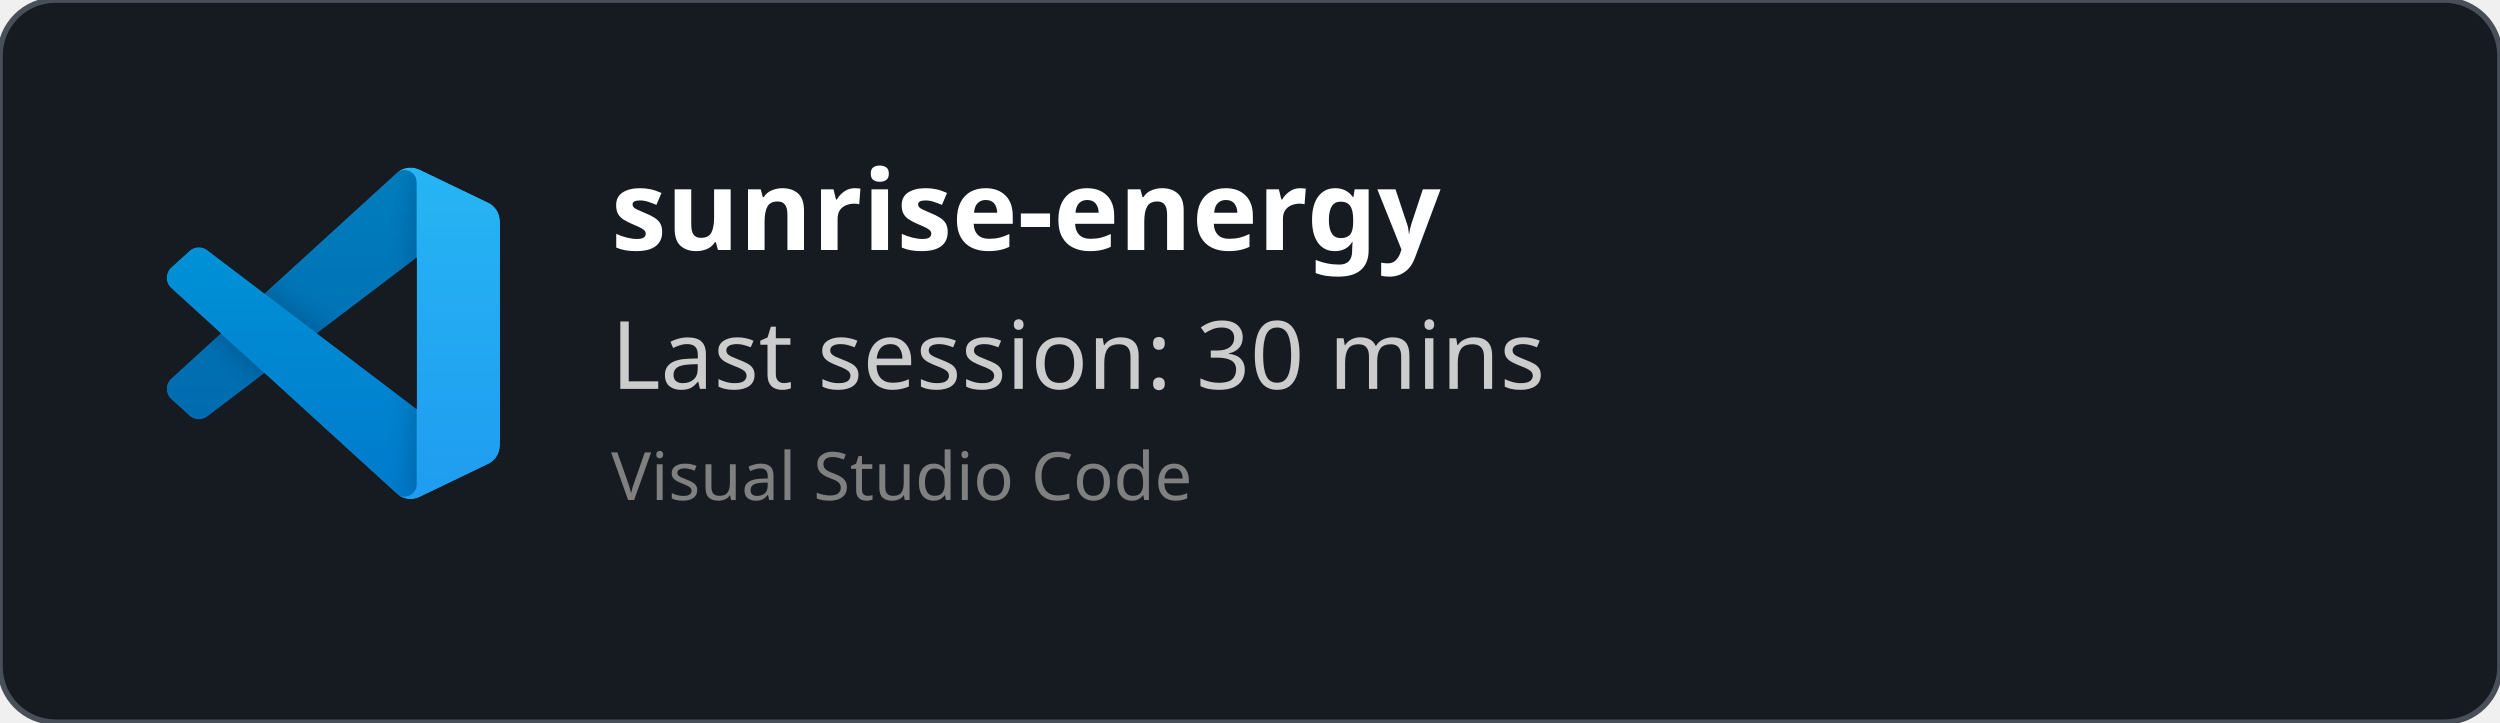
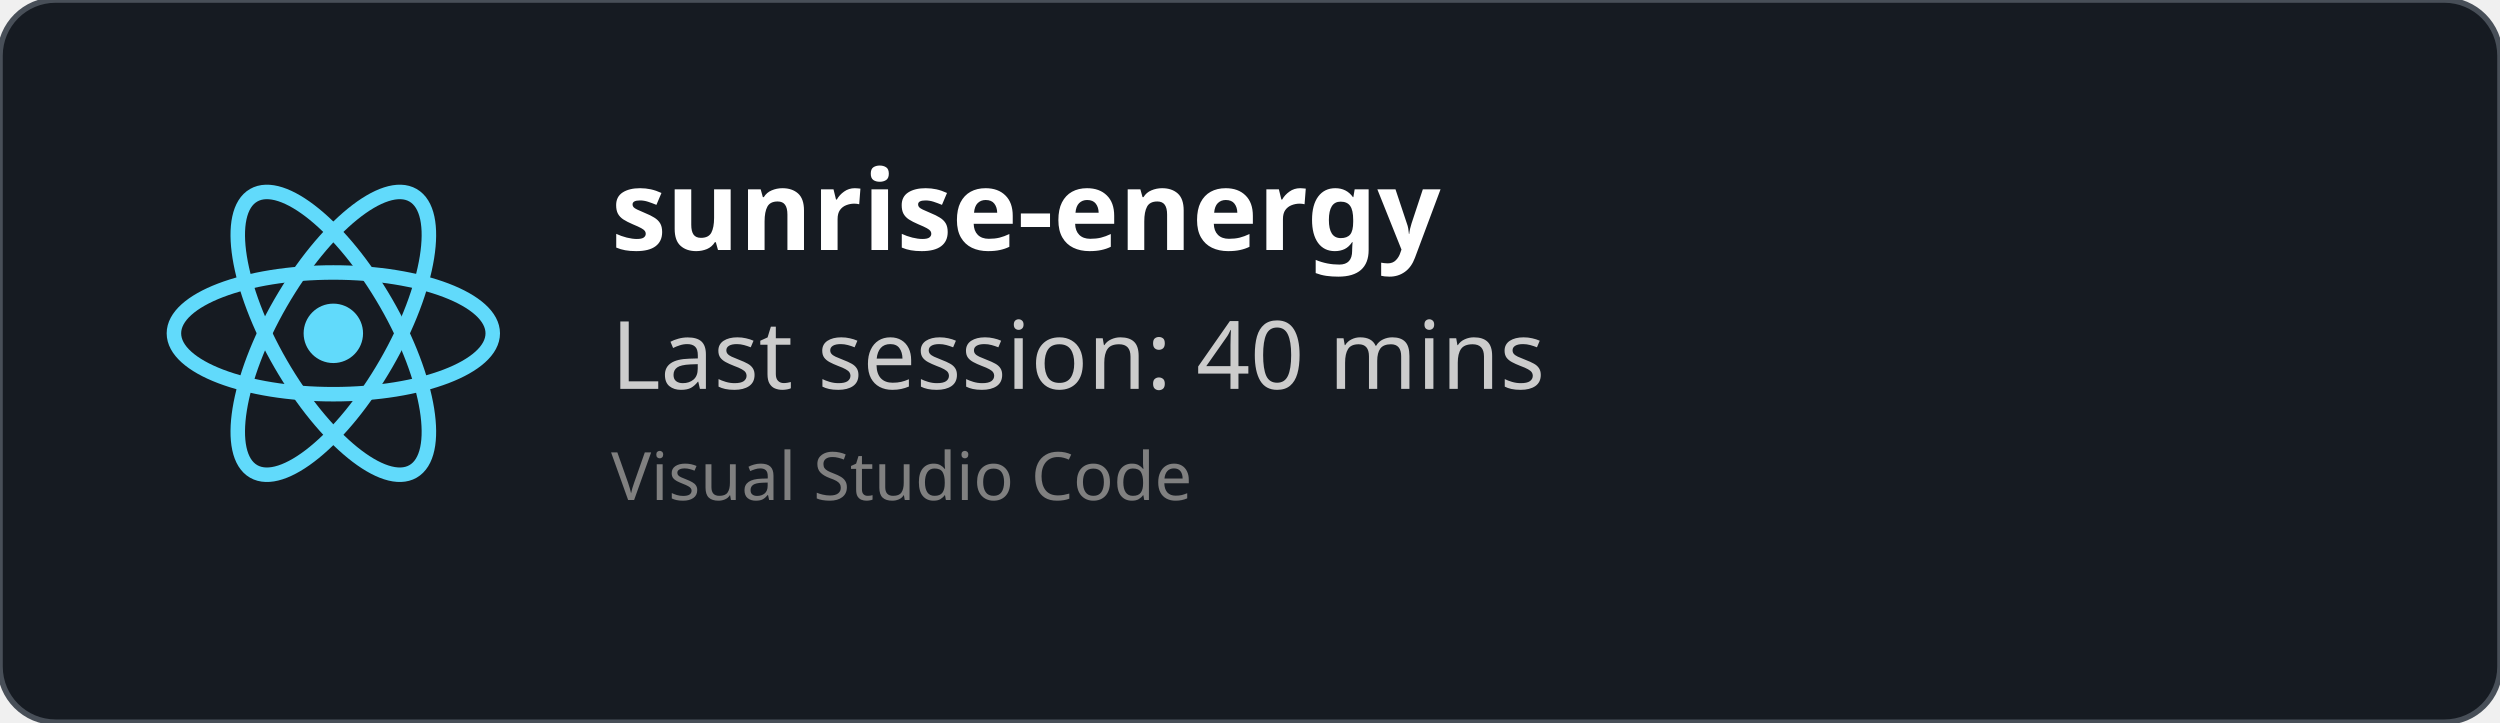
<svg xmlns="http://www.w3.org/2000/svg" width="450" height="130" viewBox="0 0 450 130" fill="none" role="img">
  <style>
    *{
        font-family: 'Segoe UI', Ubuntu, monospace
    }
    </style>
  <defs>
    <clipPath id="horizontalClip" x="20" y="20" width="500" height="200">
      <rect x="90" y="20" width="300" height="50" />
    </clipPath>
  </defs>
  <rect width="450" height="130" fill="rgba(22,27,34)" stroke="#484f58" stroke-width="1" fill-opacity="1" stroke-opacity="1" x="0" y="0" rx="10px" ry="10px">
    </rect>
-   <svg width="60" height="60" x="30" y="30" viewBox="0 0 100 100" fill="none" id="vscode">
-     <mask id="mask0" mask-type="alpha" maskUnits="userSpaceOnUse" x="0" y="0" width="100" height="100">
-       <path fill-rule="evenodd" clip-rule="evenodd" d="M70.912 99.317C72.487 99.931 74.283 99.891 75.873 99.126L96.461 89.22C98.624 88.179 100 85.989 100 83.587V16.413C100 14.011 98.624 11.822 96.461 10.781L75.873 0.874C73.786 -0.13 71.345 0.116 69.513 1.447C69.252 1.637 69.003 1.849 68.769 2.083L29.355 38.041L12.187 25.01C10.589 23.797 8.354 23.896 6.869 25.246L1.363 30.255C-0.453 31.906 -0.455 34.763 1.359 36.417L16.247 50L1.359 63.583C-0.455 65.237 -0.453 68.094 1.363 69.745L6.869 74.754C8.354 76.104 10.589 76.204 12.187 74.99L29.355 61.959L68.769 97.917C69.392 98.541 70.125 99.01 70.912 99.317ZM75.015 27.299L45.109 50L75.015 72.701V27.299Z" fill="white" />
-     </mask>
-     <g mask="url(#mask0)">
-       <path d="M96.461 10.796L75.857 0.876C73.472 -0.273 70.622 0.212 68.75 2.083L1.299 63.583C-0.516 65.237 -0.514 68.094 1.303 69.745L6.813 74.754C8.298 76.104 10.535 76.204 12.134 74.99L93.361 13.37C96.086 11.303 100 13.246 100 16.667V16.427C100 14.027 98.625 11.838 96.461 10.796Z" fill="#0065A9" />
-       <g filter="url(#filter0_d)">
-         <path d="M96.461 89.204L75.857 99.124C73.472 100.273 70.622 99.788 68.75 97.917L1.299 36.417C-0.516 34.763 -0.514 31.906 1.303 30.255L6.813 25.246C8.298 23.896 10.535 23.796 12.134 25.009L93.361 86.63C96.086 88.697 100 86.754 100 83.333V83.573C100 85.974 98.625 88.162 96.461 89.204Z" fill="#007ACC" />
-       </g>
-       <g filter="url(#filter1_d)">
-         <path d="M75.858 99.126C73.472 100.274 70.622 99.788 68.75 97.917C71.056 100.223 75 98.59 75 95.328V4.672C75 1.41 71.056 -0.223 68.75 2.083C70.622 0.211 73.472 -0.274 75.858 0.874L96.459 10.781C98.623 11.822 100 14.011 100 16.413V83.587C100 85.989 98.623 88.179 96.459 89.22L75.858 99.126Z" fill="#1F9CF0" />
-       </g>
-       <g style="mix-blend-mode:overlay" opacity="0.25">
-         <path fill-rule="evenodd" clip-rule="evenodd" d="M70.851 99.317C72.426 99.931 74.222 99.891 75.812 99.126L96.4 89.22C98.563 88.179 99.939 85.989 99.939 83.587V16.413C99.939 14.011 98.564 11.822 96.4 10.781L75.812 0.874C73.725 -0.13 71.284 0.116 69.453 1.447C69.191 1.637 68.942 1.849 68.708 2.083L29.294 38.041L12.126 25.01C10.528 23.796 8.293 23.896 6.809 25.246L1.302 30.255C-0.513 31.906 -0.515 34.763 1.298 36.417L16.186 50L1.298 63.583C-0.515 65.237 -0.513 68.094 1.302 69.745L6.809 74.754C8.293 76.104 10.528 76.204 12.126 74.99L29.294 61.959L68.708 97.917C69.332 98.54 70.064 99.01 70.851 99.317ZM74.954 27.299L45.048 50L74.954 72.701V27.299Z" fill="url(#paint0_linear)" />
-       </g>
+   <svg height="60" width="60" x="30" y="30" viewBox="-11.5 -10.232 23 20.463">
+     <circle cx="0" cy="0" r="2.05" fill="#61dafb" />
+     <g stroke="#61dafb" stroke-width="1" fill="none">
+       <ellipse rx="11" ry="4.2" />
+       <ellipse rx="11" ry="4.2" transform="rotate(60)" />
+       <ellipse rx="11" ry="4.2" transform="rotate(120)" />
    </g>
-     <defs>
-       <filter id="filter0_d" x="-8.394" y="15.829" width="116.727" height="92.246" filterUnits="userSpaceOnUse" color-interpolation-filters="sRGB">
-         <feFlood flood-opacity="0" result="BackgroundImageFix" />
-         <feColorMatrix in="SourceAlpha" type="matrix" values="0 0 0 0 0 0 0 0 0 0 0 0 0 0 0 0 0 0 127 0" />
-         <feOffset />
-         <feGaussianBlur stdDeviation="4.167" />
-         <feColorMatrix type="matrix" values="0 0 0 0 0 0 0 0 0 0 0 0 0 0 0 0 0 0 0.25 0" />
-         <feBlend mode="overlay" in2="BackgroundImageFix" result="effect1_dropShadow" />
-         <feBlend mode="normal" in="SourceGraphic" in2="effect1_dropShadow" result="shape" />
-       </filter>
-       <filter id="filter1_d" x="60.417" y="-8.076" width="47.917" height="116.151" filterUnits="userSpaceOnUse" color-interpolation-filters="sRGB">
-         <feFlood flood-opacity="0" result="BackgroundImageFix" />
-         <feColorMatrix in="SourceAlpha" type="matrix" values="0 0 0 0 0 0 0 0 0 0 0 0 0 0 0 0 0 0 127 0" />
-         <feOffset />
-         <feGaussianBlur stdDeviation="4.167" />
-         <feColorMatrix type="matrix" values="0 0 0 0 0 0 0 0 0 0 0 0 0 0 0 0 0 0 0.25 0" />
-         <feBlend mode="overlay" in2="BackgroundImageFix" result="effect1_dropShadow" />
-         <feBlend mode="normal" in="SourceGraphic" in2="effect1_dropShadow" result="shape" />
-       </filter>
-       <linearGradient id="paint0_linear" x1="49.939" y1="0.258" x2="49.939" y2="99.742" gradientUnits="userSpaceOnUse">
-         <stop stop-color="white" />
-         <stop offset="1" stop-color="white" stop-opacity="0" />
-       </linearGradient>
-     </defs>
  </svg>
  <text x="110" y="45" font-size="20" clip-path="url(#horizontalClip)" font-weight="bold" font-family="Ubuntu" fill="white">
    sunrise-energy
    </text>
  <text x="110" y="70" font-size="17px" font-family="Ubuntu" fill="#ccc">
-     Last session: 30 mins
+     Last session: 40 mins
    </text>
  <text x="110" y="90" font-size="12px" font-family="Ubuntu" fill="grey">
    Visual Studio Code
    </text>
</svg>
